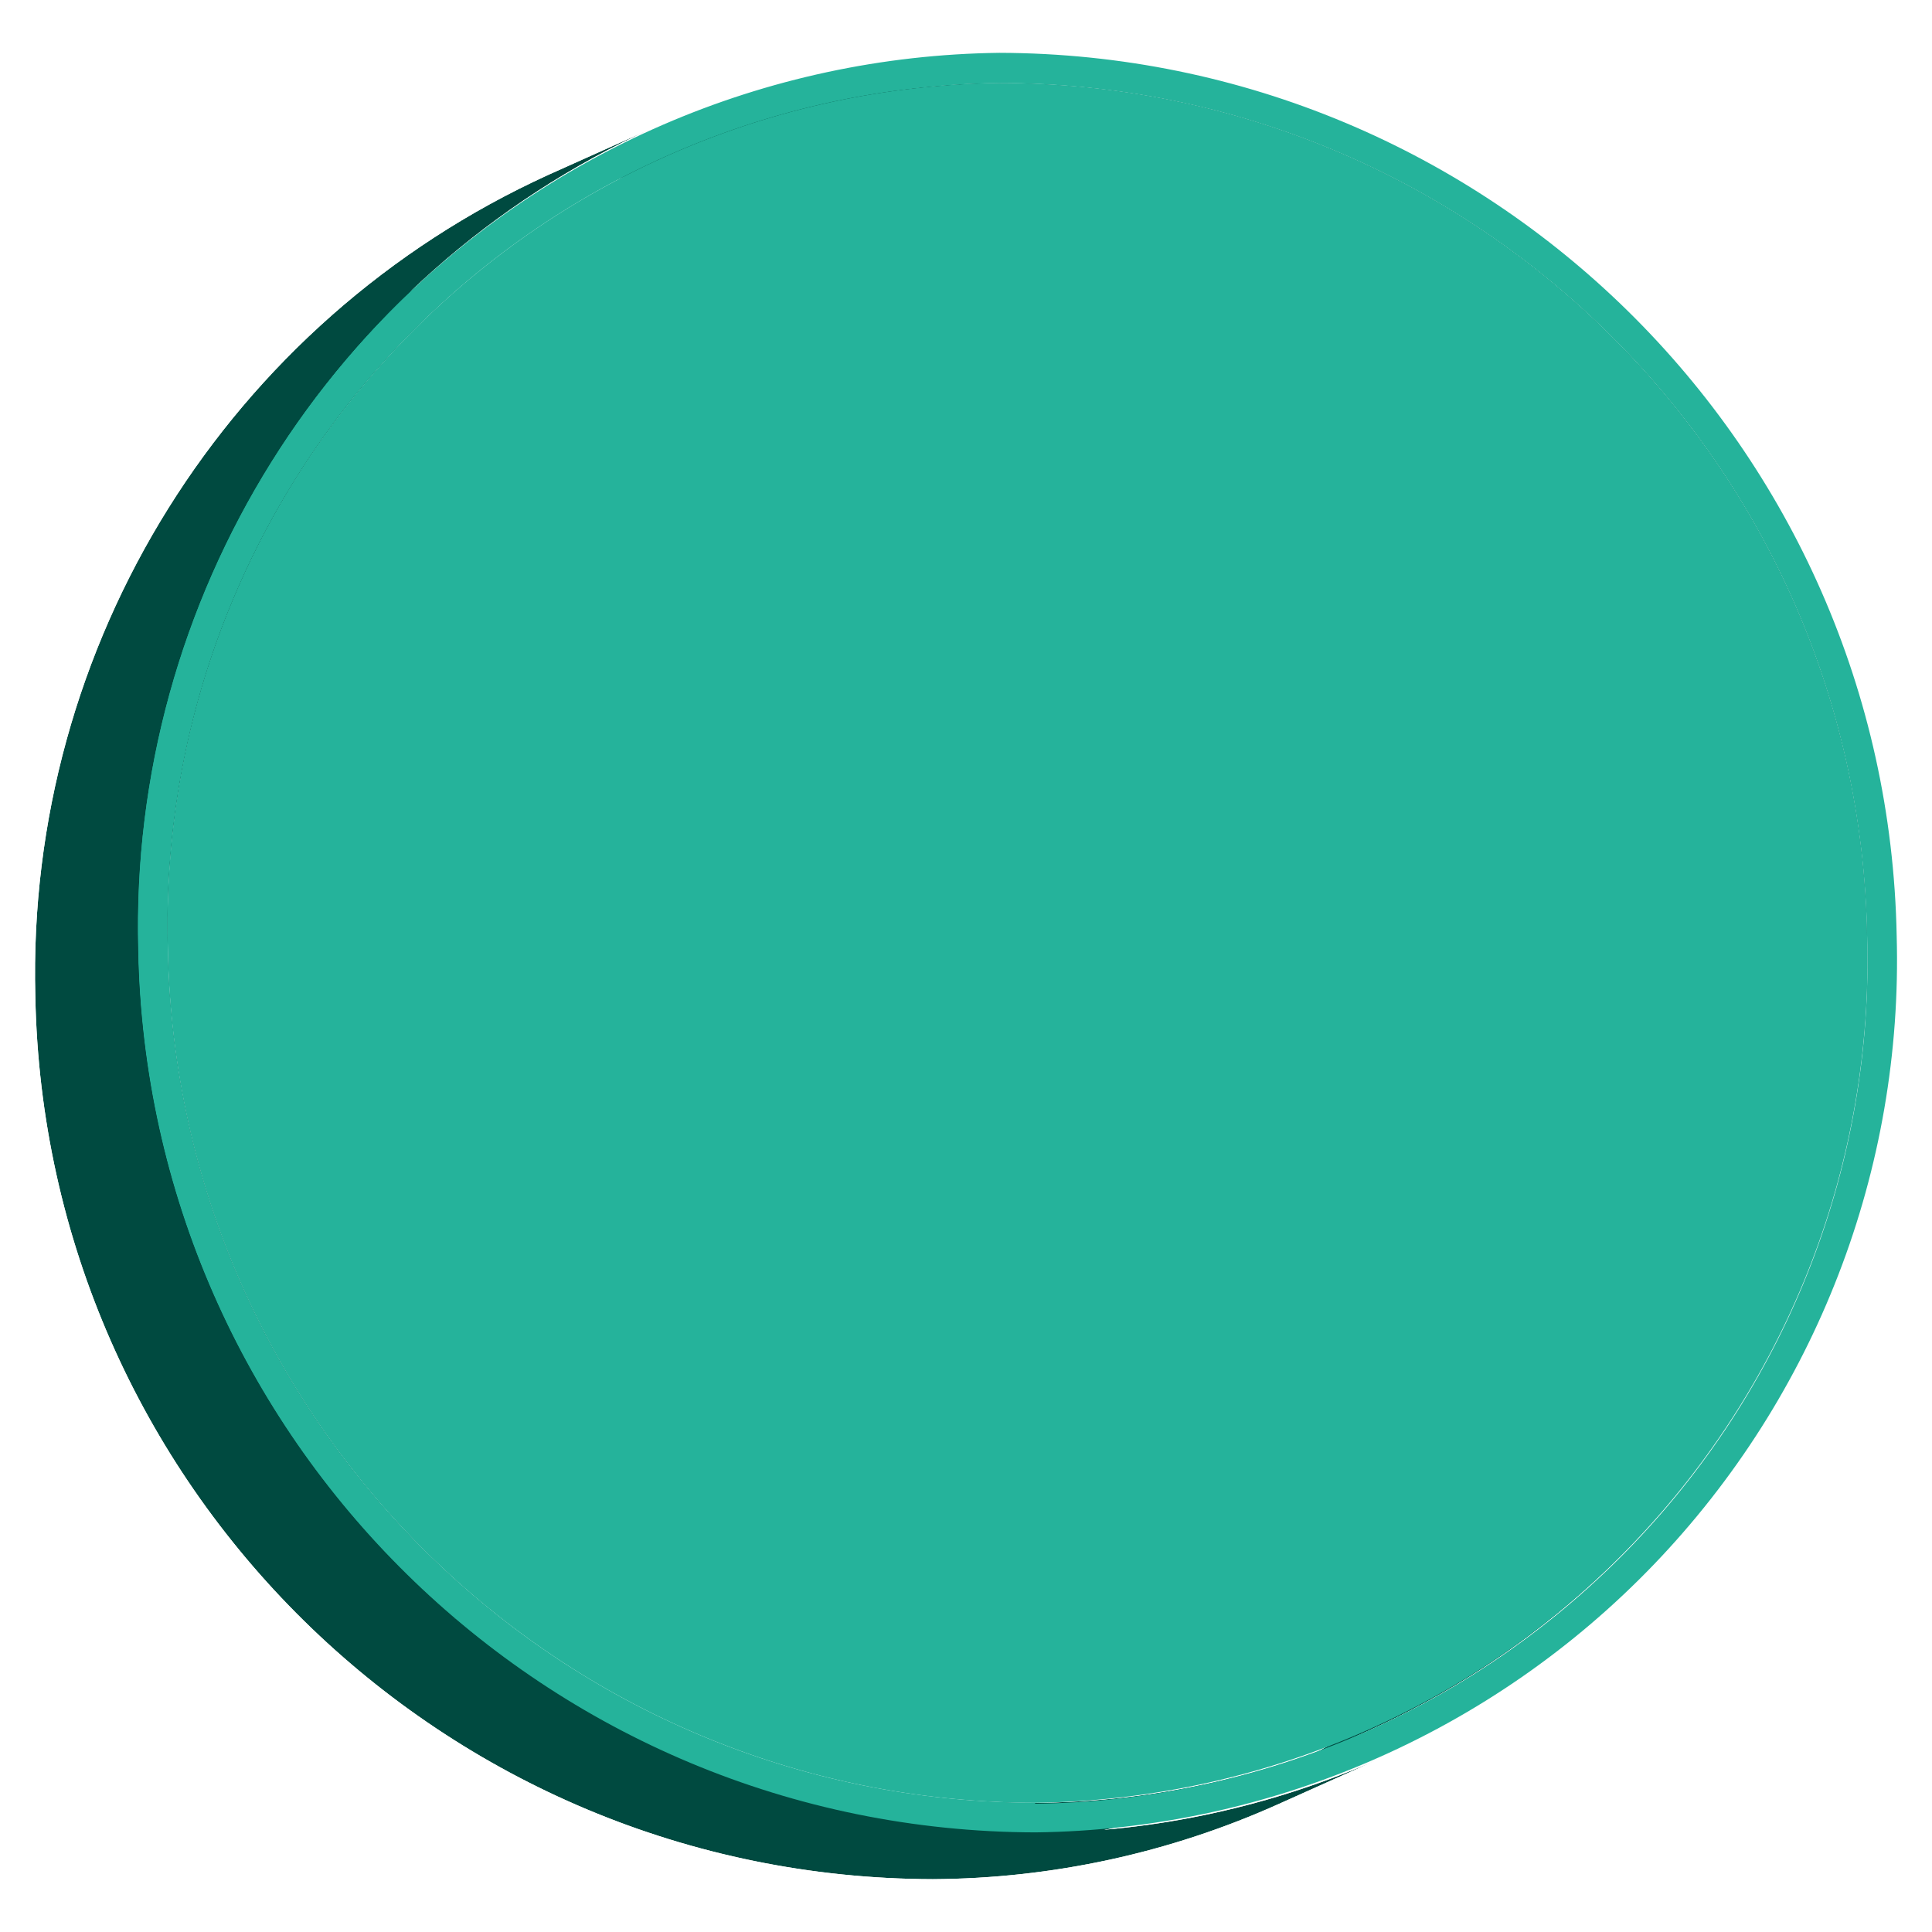
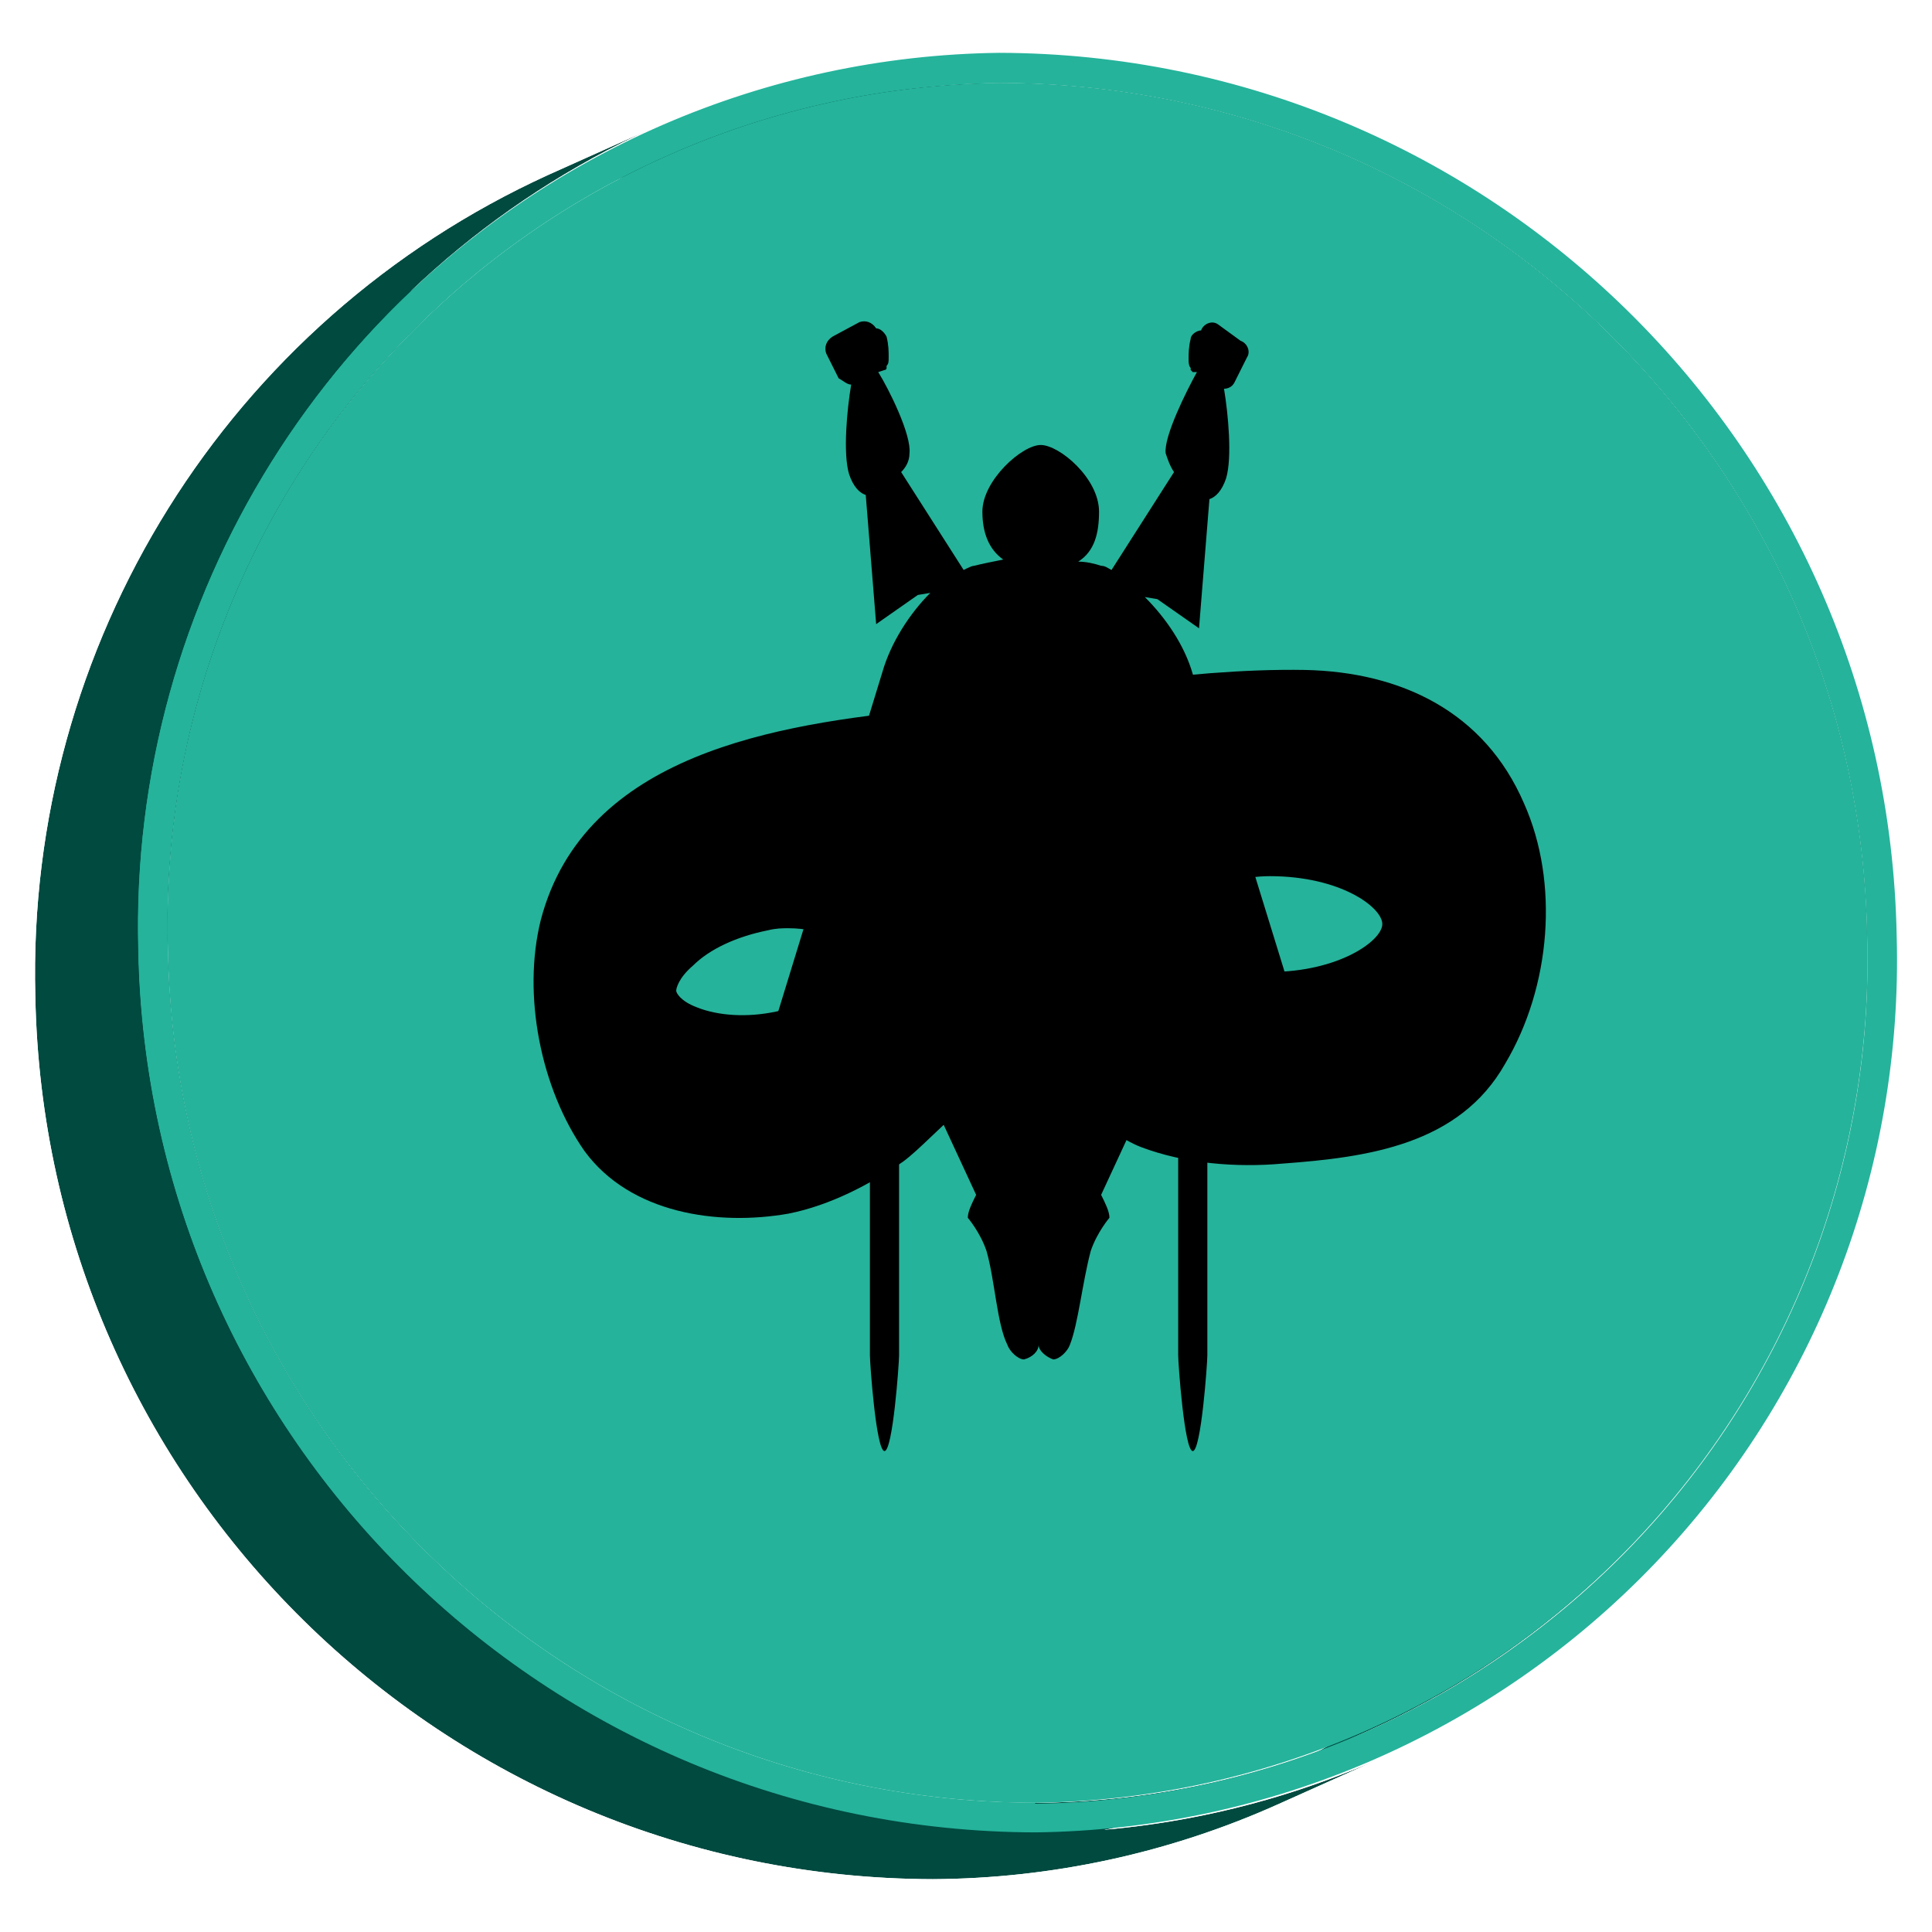
<svg xmlns="http://www.w3.org/2000/svg" xmlns:xlink="http://www.w3.org/1999/xlink" viewBox="0 0 64 64">
  <defs>
    <clipPath id="a">
      <path id="shadow1cp" d="M45.38,57.31,42,58.84A28.09,28.09,0,0,0,58.44,32.56,28.8,28.8,0,0,0,29.72,4.28a27.56,27.56,0,0,0-11.1,2.41L22,5.16a27.6,27.6,0,0,1,11.1-2.41A28.79,28.79,0,0,1,61.85,31,28.08,28.08,0,0,1,45.38,57.31Z" style="fill:none" />
    </clipPath>
    <clipPath id="b">
      <path d="M12.64,54.7l.18-.08.19-.08.2-.09.2-.09.2-.09.2-.09.19-.09.18-.08.22-.1.23-.1.24-.11.24-.11.25-.11.24-.11.23-.1.22-.1a28.19,28.19,0,0,0,18.24,6.55,27.56,27.56,0,0,0,11.1-2.41L42,58.84a27.56,27.56,0,0,1-11.1,2.41A28.21,28.21,0,0,1,12.64,54.7Z" style="fill:none" />
    </clipPath>
    <clipPath id="c">
      <path d="M2.15,33A28.1,28.1,0,0,1,18.62,6.69L22,5.16A28.09,28.09,0,0,0,5.56,31.45,28.92,28.92,0,0,0,16.05,53.17L12.64,54.7A29,29,0,0,1,2.15,33Z" style="fill:none" />
    </clipPath>
    <clipPath id="d">
      <path d="M45.79,58.22l-3.41,1.53a28.32,28.32,0,0,1-11.48,2.5A29.81,29.81,0,0,1,1.17,33a29.07,29.07,0,0,1,17-27.21l3.41-1.53a29.08,29.08,0,0,0-17,27.21A29.81,29.81,0,0,0,34.31,60.72,28.56,28.56,0,0,0,45.79,58.22Z" style="fill:none" />
    </clipPath>
  </defs>
  <g style="isolation:isolate">
    <g style="isolation:isolate">
      <g style="clip-path:url(#a)">
        <g style="isolation:isolate">
          <path id="shadow1" d="M45.38,57.31,42,58.84A28.09,28.09,0,0,0,58.44,32.56,28.8,28.8,0,0,0,29.72,4.28a27.56,27.56,0,0,0-11.1,2.41L22,5.16a27.6,27.6,0,0,1,11.1-2.41A28.79,28.79,0,0,1,61.85,31,28.08,28.08,0,0,1,45.38,57.31" style="fill:#004a40" />
        </g>
      </g>
    </g>
    <g style="isolation:isolate">
      <g style="clip-path:url(#b)">
        <g style="isolation:isolate">
          <path id="shadow2" d="M45.38,57.31,42,58.84a27.56,27.56,0,0,1-11.1,2.41A28.8,28.8,0,0,1,2.15,33,28.1,28.1,0,0,1,18.62,6.69L22,5.16A28.09,28.09,0,0,0,5.56,31.45,28.79,28.79,0,0,0,34.29,59.72a27.48,27.48,0,0,0,11.09-2.41" style="fill:#004a40" />
        </g>
      </g>
    </g>
    <g style="isolation:isolate">
      <g style="clip-path:url(#c)">
        <g style="isolation:isolate">
          <path id="shadow3" d="M45.38,57.31,42,58.84a27.56,27.56,0,0,1-11.1,2.41A28.8,28.8,0,0,1,2.15,33,28.1,28.1,0,0,1,18.62,6.69L22,5.16A28.09,28.09,0,0,0,5.56,31.45,28.79,28.79,0,0,0,34.29,59.72a27.48,27.48,0,0,0,11.09-2.41" style="fill:#004a40" />
        </g>
      </g>
    </g>
    <path id="tokenOutline" d="M33.1,1.75A29.81,29.81,0,0,1,62.83,31a28.89,28.89,0,0,1-28.52,29.7A29.81,29.81,0,0,1,4.57,31.46,28.9,28.9,0,0,1,33.1,1.75Zm1.19,58A27.91,27.91,0,0,0,61.85,31,28.79,28.79,0,0,0,33.12,2.75,27.9,27.9,0,0,0,5.56,31.45,28.79,28.79,0,0,0,34.29,59.72" style="fill:#25B39B" />
    <path id="tokenCenter" d="M33.12,2.75A28.79,28.79,0,0,1,61.85,31,27.91,27.91,0,0,1,34.29,59.72,28.79,28.79,0,0,1,5.56,31.45,27.9,27.9,0,0,1,33.12,2.75Z" style="fill:#25B39B" />
    <g style="isolation:isolate">
      <g style="clip-path:url(#d)">
        <g style="isolation:isolate">
          <path id="shadow4" d="M45.79,58.22l-3.41,1.53a28.32,28.32,0,0,1-11.48,2.5A29.81,29.81,0,0,1,1.17,33a29.07,29.07,0,0,1,17-27.21l3.41-1.53a29.08,29.08,0,0,0-17,27.21A29.81,29.81,0,0,0,34.31,60.72a28.56,28.56,0,0,0,11.48-2.5" style="fill:#004a40" />
        </g>
      </g>
    </g>
+     <g transform="translate(50 50) scale(0.69 0.69) rotate(0) translate(-50 -50)">
+       <g>
+         <path id="icon1" d="M41,30L34.8,9.9c-0.4-1.4-1.3-2.7-2.3-3.7l0.6,0.1l2,1.4l0.5-6.2c0.3-0.1,0.6-0.4,0.8-1      c0.3-1,0.1-3.1-0.1-4.3c0.2,0,0.4-0.1,0.5-0.3l0.6-1.2c0.2-0.3,0-0.7-0.3-0.8L36-6.9c-0.3-0.2-0.7,0-0.8,0.3l0,0      c-0.2,0-0.5,0.2-0.5,0.4c-0.1,0.4-0.1,0.7-0.1,1c0,0,0,0,0,0c0,0,0,0,0,0c0,0.1,0,0.3,0.1,0.4c0,0,0,0,0,0.1c0,0,0,0,0,0      c0,0,0.1,0.1,0.1,0.1L35-4.6c-0.5,0.9-1.6,3.1-1.5,3.9c0.1,0.3,0.2,0.6,0.4,0.9l-3,4.7c-0.2-0.1-0.3-0.2-0.5-0.2      c-0.3-0.1-0.7-0.2-1.1-0.2c0.8-0.5,1-1.4,1-2.4c0-1.6-1.9-3.2-2.8-3.2c-0.9,0-2.8,1.7-2.8,3.2c0,1,0.3,1.8,1,2.3      c-0.5,0.1-1,0.2-1.4,0.3c-0.1,0-0.3,0.1-0.5,0.2l-3-4.7C21,0,21.2-0.3,21.2-0.7c0.1-0.9-1-3.1-1.5-3.9L20-4.7      c0.1,0,0.1-0.1,0.1-0.1c0,0,0,0,0,0c0,0,0,0,0-0.1c0.1-0.1,0.1-0.2,0.1-0.4c0,0,0,0,0,0c0,0,0,0,0,0c0-0.3,0-0.6-0.1-1      c-0.1-0.2-0.3-0.4-0.5-0.4l0,0C19.4-7,19.1-7.1,18.8-7l-1.3,0.7c-0.3,0.2-0.4,0.5-0.3,0.8l0.6,1.2C18-4.2,18.2-4,18.4-4      c-0.2,1.2-0.4,3.3-0.1,4.3c0.2,0.6,0.5,0.9,0.8,1l0.5,6.2l2-1.4l0.6-0.1c-1,1-1.9,2.4-2.3,3.8L13.7,30c-0.7,2.3,0.6,3.5,2.8,2.8      l2.8-0.9v10.7c0,0.4,0.3,4.6,0.7,4.6c0.4,0,0.7-4.2,0.7-4.6V31.4l1.8-0.6l1.9,4.1c-0.2,0.4-0.4,0.8-0.4,1.1c0,0,0.6,0.7,0.9,1.6      c0.4,1.4,0.5,3.5,1,4.5c0.1,0.3,0.5,0.7,0.8,0.7c0.4-0.1,0.7-0.4,0.7-0.7c0,0.3,0.4,0.6,0.7,0.7c0.3,0,0.7-0.4,0.8-0.7      c0.4-1,0.6-3,1-4.5c0.3-0.9,0.9-1.6,0.9-1.6c0-0.3-0.2-0.7-0.4-1.1l1.9-4.1l1.8,0.6v11.2c0,0.4,0.3,4.6,0.7,4.6s0.7-4.2,0.7-4.6      V31.9l2.5,0.8C40.4,33.5,41.7,32.2,41,30z" />
+       </g>
+     </g>
+     <g transform="translate(50 50) scale(0.69 0.69) rotate(0) translate(-50 -50)">
+       <path id="icon2" d="M50.7,16.1c-1.9-4.4-5.9-6.3-10.5-6.4c-6-0.1-12.4,1.2-18.3,1.9c-7,0.7-16.3,2.1-18.4,10.1     c-0.9,3.6,0,8.1,2.1,11.1c2.2,3,6.4,3.6,9.8,3c2-0.4,3.9-1.4,5.5-2.5c1.6-1.2,3.8-4.2,6-3.8c1.9,0.3,3.6,2.4,5.4,3.1     c2.1,0.8,4.6,1,6.8,0.8c4.1-0.3,8.5-0.9,10.7-4.8C52,24.9,52.4,19.9,50.7,16.1z M14.8,26.1c-1.4,0.3-2.8,0.2-3.8-0.2     c-0.8-0.3-1-0.7-1-0.8l0,0c0-0.1,0.1-0.6,0.8-1.2c0.8-0.8,2.1-1.4,3.6-1.7c0.4-0.1,0.7-0.1,1-0.1c1.6,0,2.9,0.7,3.5,1.2     C18.2,24.2,16.8,25.7,14.8,26.1z M38.5,24.2c-2.7,0-4.6-1.6-5.3-2.3c0.7-0.8,2.8-2.3,5.3-2.3c3.4,0,5.4,1.5,5.4,2.3     C43.9,22.7,41.8,24.2,38.5,24.2z" />
+     </g>
  </g>
-   <animate xlink:href="#tokenOutline" attributeName="fill" from="#25B39B" to="#69FFE6" dur="2s" repeatCount="1" fill="freeze" />
-   <animate xlink:href="#tokenCenter" attributeName="fill" from="#25B39B" to="#69FFE6" dur="2s" repeatCount="1" fill="freeze" />
+   <animate xlink:href="#tokenOutline" attributeName="fill" from="#25B39B" to="#69FFE6" dur="1s" repeatCount="1" fill="freeze" />
+   <animate xlink:href="#tokenCenter" attributeName="fill" from="#25B39B" to="#69FFE6" dur="1s" repeatCount="1" fill="freeze" />
  <animate xlink:href="#shadow1" attributeName="fill" from="#004a40" to="#5a8279" dur="2s" repeatCount="1" fill="freeze" />
  <animate xlink:href="#shadow2" attributeName="fill" from="#004a40" to="#5a8279" dur="2s" repeatCount="1" fill="freeze" />
  <animate xlink:href="#shadow3" attributeName="fill" from="#004a40" to="#5a8279" dur="2s" repeatCount="1" fill="freeze" />
  <animate xlink:href="#shadow4" attributeName="fill" from="#004a40" to="#5a8279" dur="2s" repeatCount="1" fill="freeze" />
+   <animate xlink:href="#icon1" attributeName="opacity" from="1" to="0" dur=".5s" repeatCount="1" fill="freeze" />
+   <animate xlink:href="#icon2" attributeName="opacity" from="0" to="1" dur=".5s" repeatCount="1" fill="freeze" />
</svg>
